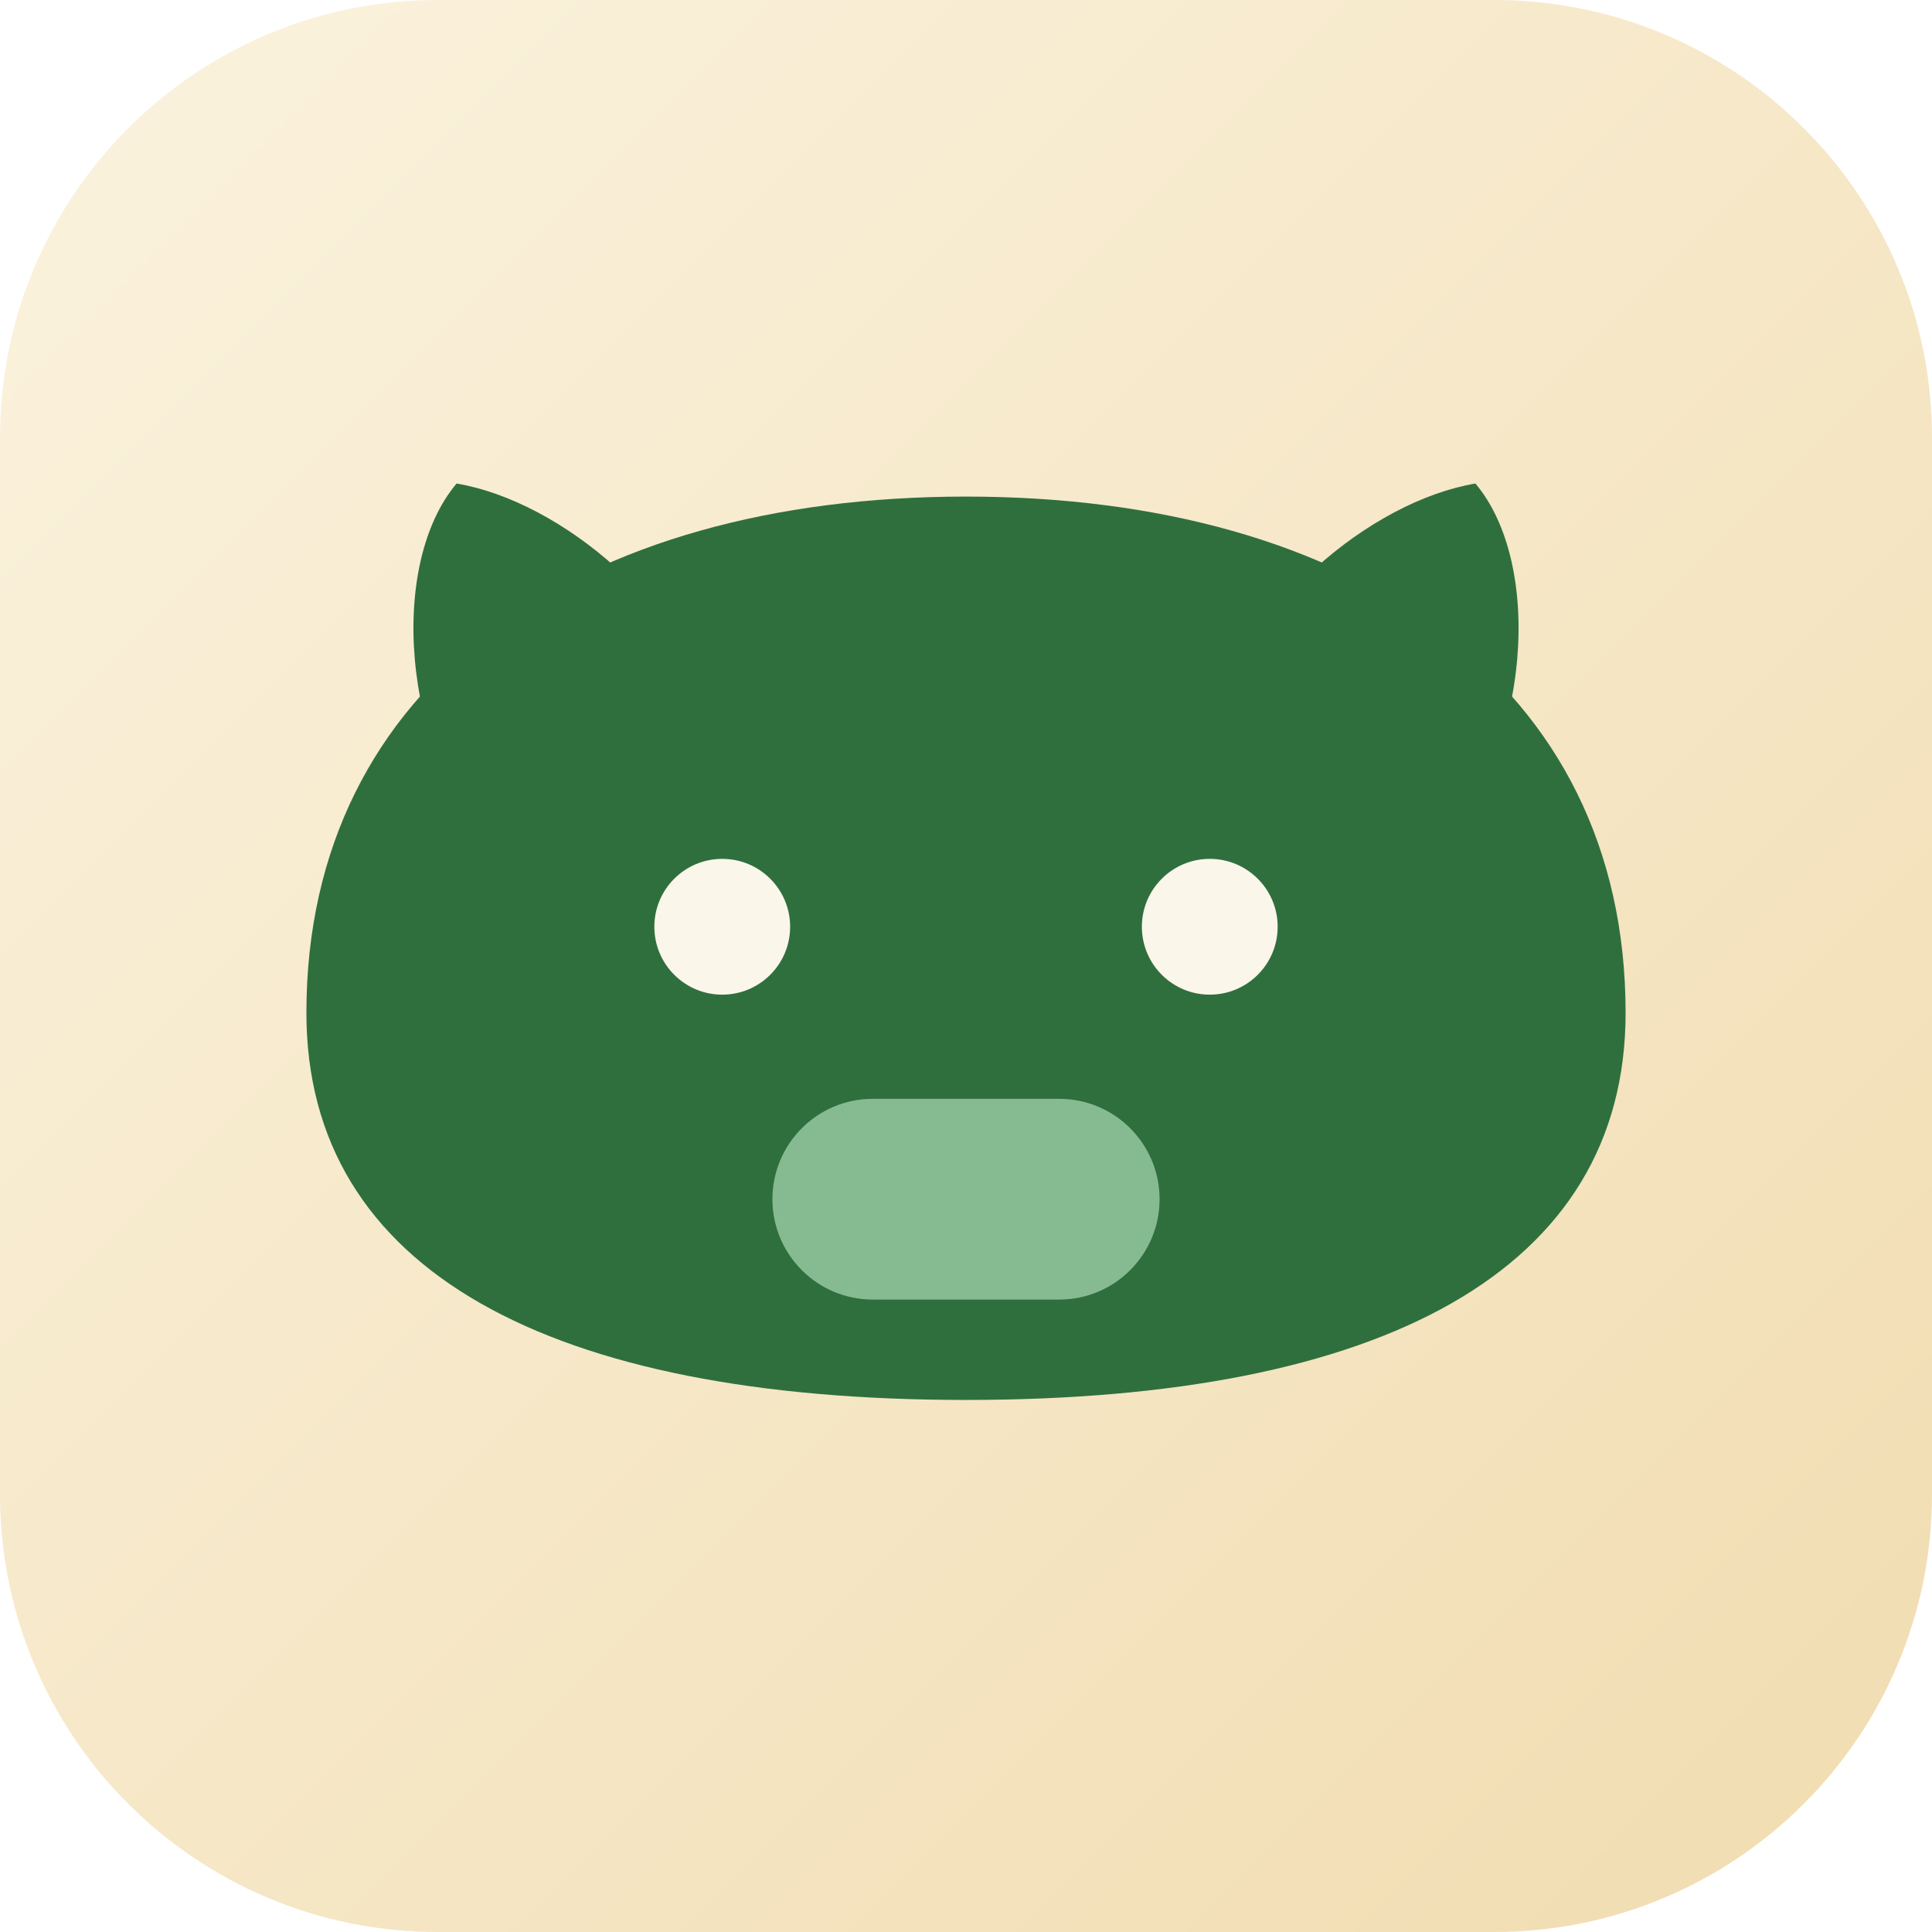
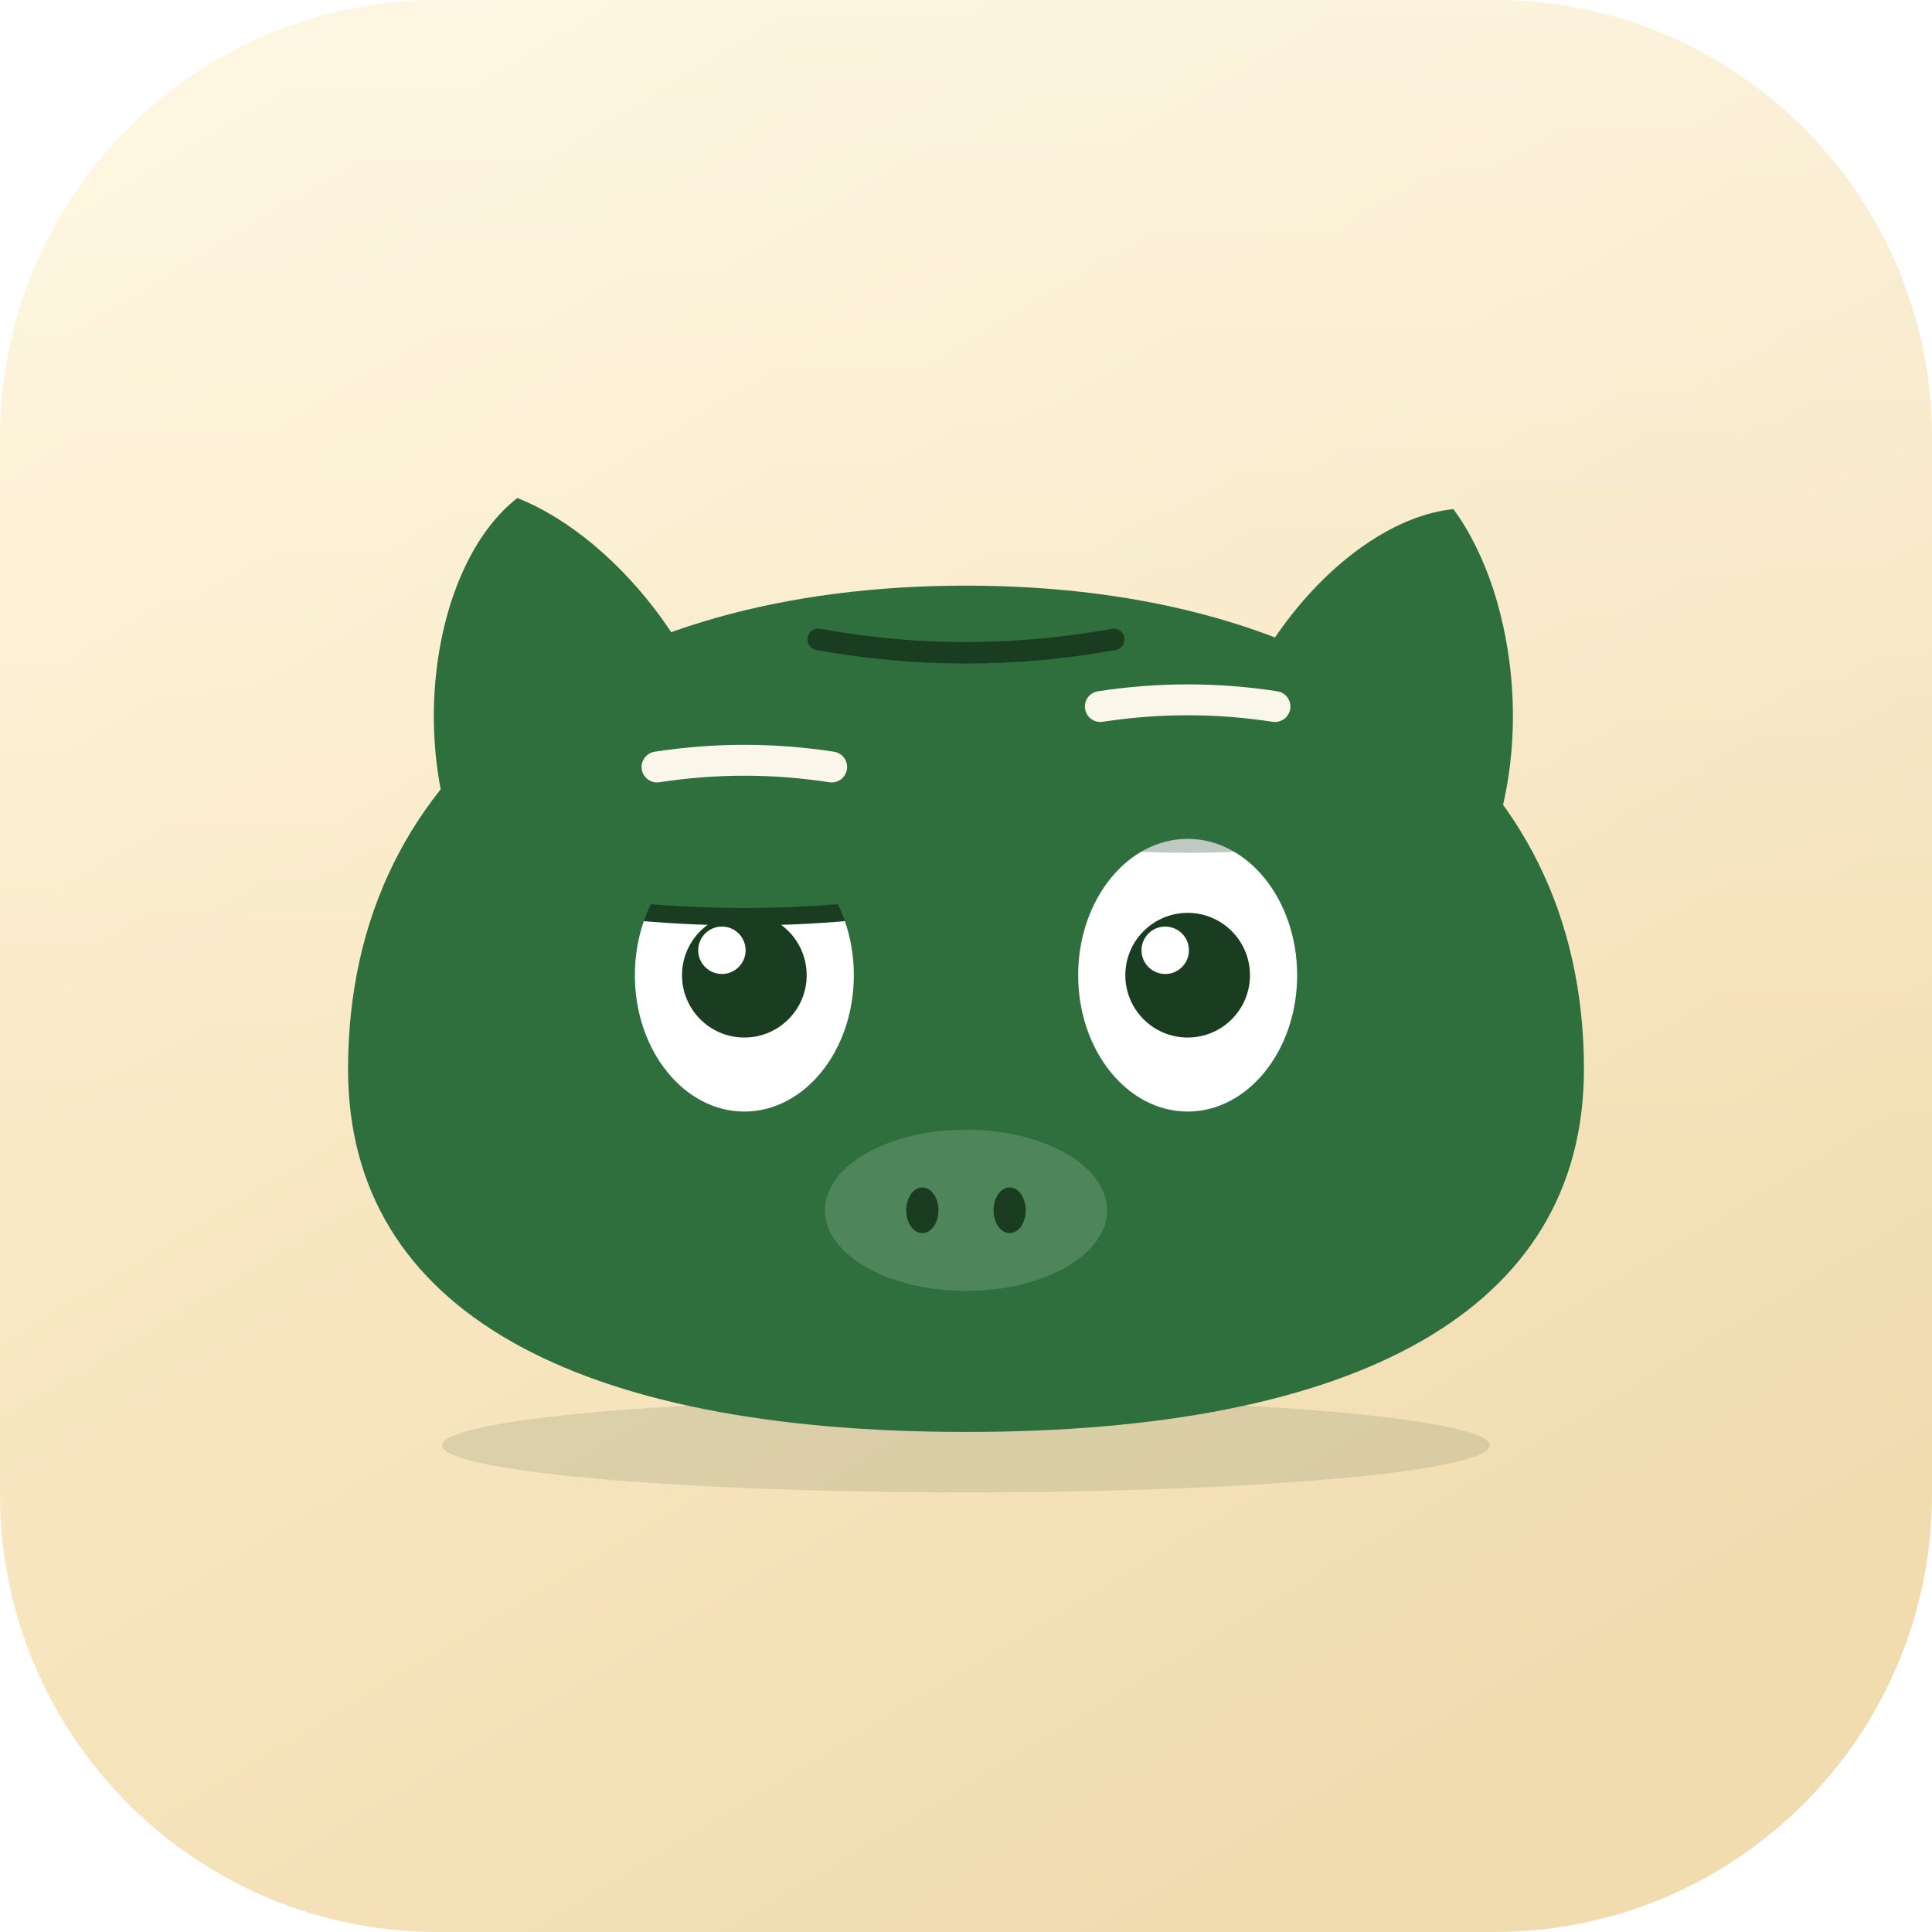
<svg id="coinc-icon" viewBox="0 0 512 512" width="512" height="512" role="img" aria-label="Ícone do Coinc">
  <defs>
-     <linearGradient id="g-r1" x1="0" y1="0" x2="1" y2="1">
-       <stop offset="0" stop-color="#fbf3df" />
+     <linearGradient id="bgc" x1="0" y1="0" x2="0.6" y2="1">
+       <stop offset="0" stop-color="#fff4d6" />
      <stop offset="1" stop-color="#f1dcb0" />
    </linearGradient>
+     <linearGradient id="bgl" x1="0" y1="0" x2="0" y2="0.6">
+       <stop offset="0" stop-color="#ffffff" stop-opacity=".35" />
+       <stop offset="1" stop-color="#ffffff" stop-opacity="0" />
+     </linearGradient>
  </defs>
-   <rect data-role="bg" x="0" y="0" width="512" height="512" rx="116" fill="url(#g-r1)" />
-   <g data-role="art" transform="translate(256 238) scale(1.9) translate(-120 -104)">
-     <path data-role="sil" d="M-19,8C-24,-14 -12,-40 3,-46C16,-36 26,-12 21,8Z" transform="translate(66 84) rotate(-28) scale(0.9)" fill="#2f6f3e" />
-     <path data-role="sil" d="M-19,8C-24,-14 -12,-40 3,-46C16,-36 26,-12 21,8Z" transform="translate(174 84) scale(-1 1) rotate(-28) scale(0.9)" fill="#2f6f3e" />
-     <path data-role="sil" d="M28,120C28,74 66,48 120,48C174,48 212,74 212,120C212,156 178,174 120,174C62,174 28,156 28,120Z" fill="#2f6f3e" />
-     <ellipse data-role="eye" cx="86" cy="108" rx="9.47" ry="9.47" fill="#fbf6ea" />
-     <ellipse data-role="eye" cx="154" cy="108" rx="9.47" ry="9.47" fill="#fbf6ea" />
-     <rect data-role="detail" x="93" y="132" width="54" height="28" rx="14" fill="#86bb92" />
+   <rect width="512" height="512" rx="116" fill="url(#bgc)" />
+   <rect width="512" height="512" rx="116" fill="url(#bgl)" />
+   <g transform="translate(256 262) scale(1.78) translate(-120 -108)">
+     <defs>
+       <clipPath id="vt_r_2_-bodyC">
+         <path d="M28,120C28,74 66,48 120,48C174,48 212,74 212,120C212,156 178,174 120,174C62,174 28,156 28,120Z" />
+       </clipPath>
+       <clipPath id="vt_r_2_-coinC">
+         <rect x="-400" y="-400" width="1000" height="455" />
+       </clipPath>
+       <clipPath id="vt_r_2_-clipL">
+         <ellipse rx="17" ry="21" />
+       </clipPath>
+       <clipPath id="vt_r_2_-clipR">
+         <ellipse rx="17" ry="21" />
+       </clipPath>
+       <clipPath id="vt_r_2_-clipP">
+         <ellipse rx="17" ry="21" />
+       </clipPath>
+       <clipPath id="vt_r_2_-profC">
+         <ellipse cx="110" cy="110" rx="78" ry="50" />
+         <circle cx="168" cy="104" r="42" />
+         <ellipse cx="205" cy="114" rx="17" ry="14" />
+       </clipPath>
+     </defs>
+     <ellipse id="vt_r_2_-shadow" cx="120" cy="176" rx="78" ry="7" fill="#1a3d22" opacity="0.12" />
+     <g id="vt_r_2_-root">
+       <ellipse id="vt_r_2_-core" cx="120" cy="111" rx="88" ry="62" fill="rgb(47, 111, 62)" />
+       <g id="vt_r_2_-front" display="inline" opacity="1" transform="translate(120,0) scale(1,1) translate(-120,0)">
+         <g id="vt_r_2_-earLg" transform="translate(63,80)">
+           <g id="vt_r_2_-earL" transform="rotate(-16) scale(1,1)">
+             <path d="M-19,8C-24,-14 -12,-40 3,-46C16,-36 26,-12 21,8Z" fill="rgb(47, 111, 62)" />
+           </g>
+         </g>
+         <g id="vt_r_2_-earRg" transform="translate(177,80)">
+           <g id="vt_r_2_-earR" transform="rotate(16) scale(1,1)">
+             <path d="M-19,8C-24,-14 -12,-40 3,-46C16,-36 26,-12 21,8Z" fill="rgb(47, 111, 62)" />
+           </g>
+         </g>
+         <path id="vt_r_2_-bodyF" d="M28,120C28,74 66,48 120,48C174,48 212,74 212,120C212,156 178,174 120,174C62,174 28,156 28,120Z" fill="rgb(47, 111, 62)" />
+         <path id="vt_r_2_-slit" d="M98,56Q120,60 142,56" fill="none" stroke="#1a3d22" stroke-width="3.2" stroke-linecap="round" />
+         <g clip-path="url(#vt_r_2_-bodyC)">
+           <g id="vt_r_2_-face" transform="translate(0,0)">
+             <g id="vt_r_2_-snoutG" transform="translate(120,141)">
+               <ellipse rx="21" ry="12" fill="#4e855b" />
+               <ellipse cx="-6.5" rx="2.4" ry="3.4" fill="#1a3d22" />
+               <ellipse cx="6.5" rx="2.4" ry="3.4" fill="#1a3d22" />
+             </g>
+             <g id="vt_r_2_-eL" transform="translate(87,106) scale(1,1)">
+               <g clip-path="url(#vt_r_2_-clipL)">
+                 <g data-e="sclG" opacity="1">
+                   <ellipse data-e="scl" fill="rgb(255, 255, 255)" rx="17" ry="21" />
+                   <ellipse data-e="wet" id="vt_r_2_-wetL" fill="rgb(147, 197, 253)" opacity="0" cy="13.02" rx="13.6" ry="7.14" />
+                   <circle data-e="pup" fill="#1a3d22" r="9.28" cx="0" cy="0" />
+                   <circle data-e="gl" fill="rgb(255, 255, 255)" r="3.53" cx="-3.34" cy="-3.71" />
+                 </g>
+                 <g data-e="lidG" id="vt_r_2_-lidL" transform="rotate(0 0 -9.71)">
+                   <rect data-e="up" id="vt_r_2_-cvL" x="-60" y="-99.71" width="120" height="90" fill="rgb(47, 111, 62)" />
+                   <path data-e="lidl" fill="none" stroke="#1a3d22" stroke-width="2.6" stroke-linecap="round" opacity="1" d="M-18.7,-9.71Q0,-7.71 18.7,-9.71" />
+                 </g>
+                 <ellipse data-e="lo" fill="rgb(47, 111, 62)" rx="22.1" ry="35.7" cy="61.95" />
+                 <rect data-e="lb" x="-60" y="21" width="120" height="120" fill="rgb(47, 111, 62)" />
+               </g>
+               <ellipse data-e="ring" fill="none" stroke="rgb(47, 111, 62)" stroke-width="1.4" rx="17" ry="21" />
+               <path data-e="arc" fill="none" stroke="rgb(255, 255, 255)" stroke-width="6" stroke-linecap="round" opacity="0" d="M-14.45,6.3Q0,-17.85 14.45,6.3" />
+             </g>
+             <g id="vt_r_2_-eR" transform="translate(153,106) scale(1,1)">
+               <g clip-path="url(#vt_r_2_-clipR)">
+                 <g data-e="sclG" opacity="1">
+                   <ellipse data-e="scl" fill="rgb(255, 255, 255)" rx="17" ry="21" />
+                   <ellipse data-e="wet" id="vt_r_2_-wetR" fill="rgb(147, 197, 253)" opacity="0" cy="13.02" rx="13.6" ry="7.14" />
+                   <circle data-e="pup" fill="#1a3d22" r="9.28" cx="0" cy="0" />
+                   <circle data-e="gl" fill="rgb(255, 255, 255)" r="3.53" cx="-3.34" cy="-3.71" />
+                 </g>
+                 <g data-e="lidG" id="vt_r_2_-lidR" transform="rotate(0 0 -20.53)">
+                   <rect data-e="up" id="vt_r_2_-cvR" x="-60" y="-110.53" width="120" height="90" fill="rgb(47, 111, 62)" />
+                   <path data-e="lidl" fill="none" stroke="#1a3d22" stroke-width="2.6" stroke-linecap="round" opacity="0.28" d="M-18.7,-20.53Q0,-18.53 18.7,-20.53" />
+                 </g>
+                 <ellipse data-e="lo" fill="rgb(47, 111, 62)" rx="22.1" ry="35.7" cy="61.95" />
+                 <rect data-e="lb" x="-60" y="21" width="120" height="120" fill="rgb(47, 111, 62)" />
+               </g>
+               <ellipse data-e="ring" fill="none" stroke="rgb(47, 111, 62)" stroke-width="1.4" rx="17" ry="21" />
+               <path data-e="arc" fill="none" stroke="rgb(255, 255, 255)" stroke-width="6" stroke-linecap="round" opacity="0" d="M-14.45,6.3Q0,-17.85 14.45,6.3" />
+             </g>
+             <path id="vt_r_2_-bL" fill="none" stroke="rgb(251, 246, 234)" stroke-width="4.6" stroke-linecap="round" transform="translate(87,75) rotate(0)" d="M-13,0Q0,-2 13,0" />
+             <path id="vt_r_2_-bR" fill="none" stroke="rgb(251, 246, 234)" stroke-width="4.6" stroke-linecap="round" transform="translate(153,66) rotate(0)" d="M-13,0Q0,-2 13,0" />
+             <g id="vt_r_2_-tear" display="none">
+               <path d="M0,-13C4,-6 8,-2 8,3A8,8 0 0 1 -8,3C-8,-2 -4,-6 0,-13Z" fill="rgb(125, 211, 252)" stroke="rgb(255, 255, 255)" stroke-width="1.2" />
+             </g>
+           </g>
+         </g>
+       </g>
+       <g id="vt_r_2_-side" display="none">
+         <g transform="translate(120,176) scale(0.95) translate(-120,-162)">
+           <rect id="vt_r_2_-pawFarA" x="76" y="146" width="24" height="26" rx="11" fill="#23532f" />
+           <rect id="vt_r_2_-pawFarB" x="150" y="146" width="24" height="26" rx="11" fill="#23532f" />
+           <g transform="translate(36,110)">
+             <g id="vt_r_2_-tail">
+               <path d="M0,0C-10,-2 -17,-12 -11,-20C-6,-26 3,-22 -1,-15" fill="none" stroke="rgb(47, 111, 62)" stroke-width="7" stroke-linecap="round" />
+             </g>
+           </g>
+           <rect id="vt_r_2_-pawNearA" x="46" y="144" width="28" height="28" rx="12" fill="rgb(47, 111, 62)" />
+           <rect id="vt_r_2_-pawNearB" x="132" y="144" width="28" height="28" rx="12" fill="rgb(47, 111, 62)" />
+           <ellipse id="vt_r_2_-profBody" cx="110" cy="110" rx="78" ry="50" fill="rgb(47, 111, 62)" />
+           <circle id="vt_r_2_-profHead" cx="168" cy="104" r="42" fill="rgb(47, 111, 62)" />
+           <ellipse cx="205" cy="114" rx="17" ry="14" fill="#4e855b" />
+           <ellipse cx="213" cy="111" rx="2.6" ry="3.8" fill="#1a3d22" />
+           <g id="vt_r_2_-earP">
+             <path d="M-14,8C-16,-12 -6,-30 6,-36C14,-26 20,-8 16,8Z" fill="rgb(47, 111, 62)" />
+           </g>
+           <g clip-path="url(#vt_r_2_-profC)">
+             <path d="M94,64Q111,68 128,64" fill="none" stroke="#1a3d22" stroke-width="3.2" stroke-linecap="round" />
+             <g id="vt_r_2_-eP">
+               <g clip-path="url(#vt_r_2_-clipP)">
+                 <g data-e="sclG">
+                   <ellipse data-e="scl" fill="rgb(255, 255, 255)" rx="17" ry="21" />
+                   <ellipse data-e="wet" id="vt_r_2_-wetP" fill="rgb(147, 197, 253)" opacity="0" />
+                   <circle data-e="pup" fill="#1a3d22" r="8" />
+                   <circle data-e="gl" fill="rgb(255, 255, 255)" r="2" />
+                 </g>
+                 <g data-e="lidG" id="vt_r_2_-lidP">
+                   <rect data-e="up" id="vt_r_2_-cvP" x="-60" y="-111" width="120" height="90" fill="rgb(47, 111, 62)" />
+                   <path data-e="lidl" fill="none" stroke="#1a3d22" stroke-width="2.6" stroke-linecap="round" opacity="0" />
+                 </g>
+                 <ellipse data-e="lo" fill="rgb(47, 111, 62)" rx="22" ry="36" cy="60" />
+                 <rect data-e="lb" x="-60" y="21" width="120" height="120" fill="rgb(47, 111, 62)" />
+               </g>
+               <ellipse data-e="ring" fill="none" stroke="rgb(47, 111, 62)" stroke-width="1.4" rx="17" ry="21" />
+               <path data-e="arc" fill="none" stroke="rgb(255, 255, 255)" stroke-width="6" stroke-linecap="round" opacity="0" />
+             </g>
+             <path id="vt_r_2_-bP" fill="none" stroke="rgb(251, 246, 234)" stroke-width="4.6" stroke-linecap="round" />
+             <g id="vt_r_2_-tearP" display="none">
+               <path d="M0,-13C4,-6 8,-2 8,3A8,8 0 0 1 -8,3C-8,-2 -4,-6 0,-13Z" fill="rgb(125, 211, 252)" stroke="rgb(255, 255, 255)" stroke-width="1.2" />
+             </g>
+           </g>
+         </g>
+       </g>
+       <g clip-path="url(#vt_r_2_-coinC)">
+         <g id="vt_r_2_-coinR" display="none">
+           <g id="vt_r_2_-coinS">
+             <circle r="20" fill="rgb(251, 191, 36)" stroke="rgb(146, 64, 14)" stroke-width="2.4" />
+             <circle r="12.5" fill="none" stroke="rgb(146, 64, 14)" stroke-width="2" />
+             <rect x="-2.2" y="-7" width="4.4" height="14" rx="2.2" fill="rgb(146, 64, 14)" />
+           </g>
+         </g>
+       </g>
+     </g>
+     <g id="vt_r_2_-accG" transform="translate(0,0)">
+       <g id="vt_r_2_-sweat" display="none">
+         <path d="M0,-13C4,-6 8,-2 8,3A8,8 0 0 1 -8,3C-8,-2 -4,-6 0,-13Z" fill="rgb(37, 99, 235)" stroke="rgb(255, 255, 255)" stroke-width="1.2" />
+       </g>
+       <g id="vt_r_2_-anger" display="none">
+         <path d="M-9,-4Q-4,-4 -4,-9M4,-9Q4,-4 9,-4M9,4Q4,4 4,9M-4,9Q-4,4 -9,4" fill="none" stroke="rgb(220, 38, 38)" stroke-width="4" stroke-linecap="round" />
+       </g>
+       <g id="vt_r_2_-spark" display="none">
+         <path d="M0,-14Q1.5,-1.5 14,0Q1.5,1.5 0,14Q-1.5,1.5 -14,0Q-1.5,-1.5 0,-14Z" fill="rgb(245, 158, 11)" stroke="rgb(146, 64, 14)" stroke-width="1.5" />
+       </g>
+       <g id="vt_r_2_-excl" display="none">
+         <rect x="-3.6" y="-14" width="7.2" height="18" rx="3.6" fill="rgb(217, 119, 6)" stroke="rgb(146, 64, 14)" stroke-width="1.5" />
+         <circle cx="0" cy="11" r="4" fill="rgb(217, 119, 6)" stroke="rgb(146, 64, 14)" stroke-width="1.5" />
+       </g>
+       <g id="vt_r_2_-z0" display="none">
+         <path d="M-6,-6H6L-6,6H6" fill="none" stroke="rgb(102, 99, 90)" stroke-width="4" stroke-linecap="round" stroke-linejoin="round" />
+       </g>
+       <g id="vt_r_2_-z1" display="none">
+         <path d="M-6,-6H6L-6,6H6" fill="none" stroke="rgb(102, 99, 90)" stroke-width="4" stroke-linecap="round" stroke-linejoin="round" />
+       </g>
+       <g id="vt_r_2_-z2" display="none">
+         <path d="M-6,-6H6L-6,6H6" fill="none" stroke="rgb(102, 99, 90)" stroke-width="4" stroke-linecap="round" stroke-linejoin="round" />
+       </g>
+     </g>
+     <g id="vt_r_2_-coinsG" transform="translate(0,0)">
+       <g id="vt_r_2_-pc0" display="none">
+         <g id="vt_r_2_-pcs0">
+           <circle r="20" fill="rgb(251, 191, 36)" stroke="rgb(146, 64, 14)" stroke-width="2.4" />
+           <circle r="12.5" fill="none" stroke="rgb(146, 64, 14)" stroke-width="2" />
+           <rect x="-2.2" y="-7" width="4.4" height="14" rx="2.2" fill="rgb(146, 64, 14)" />
+         </g>
+       </g>
+       <g id="vt_r_2_-pc1" display="none">
+         <g id="vt_r_2_-pcs1">
+           <circle r="20" fill="rgb(251, 191, 36)" stroke="rgb(146, 64, 14)" stroke-width="2.4" />
+           <circle r="12.5" fill="none" stroke="rgb(146, 64, 14)" stroke-width="2" />
+           <rect x="-2.2" y="-7" width="4.4" height="14" rx="2.2" fill="rgb(146, 64, 14)" />
+         </g>
+       </g>
+       <g id="vt_r_2_-pc2" display="none">
+         <g id="vt_r_2_-pcs2">
+           <circle r="20" fill="rgb(251, 191, 36)" stroke="rgb(146, 64, 14)" stroke-width="2.4" />
+           <circle r="12.5" fill="none" stroke="rgb(146, 64, 14)" stroke-width="2" />
+           <rect x="-2.2" y="-7" width="4.4" height="14" rx="2.2" fill="rgb(146, 64, 14)" />
+         </g>
+       </g>
+       <g id="vt_r_2_-pc3" display="none">
+         <g id="vt_r_2_-pcs3">
+           <circle r="20" fill="rgb(251, 191, 36)" stroke="rgb(146, 64, 14)" stroke-width="2.4" />
+           <circle r="12.5" fill="none" stroke="rgb(146, 64, 14)" stroke-width="2" />
+           <rect x="-2.2" y="-7" width="4.4" height="14" rx="2.2" fill="rgb(146, 64, 14)" />
+         </g>
+       </g>
+       <g id="vt_r_2_-pc4" display="none">
+         <g id="vt_r_2_-pcs4">
+           <circle r="20" fill="rgb(251, 191, 36)" stroke="rgb(146, 64, 14)" stroke-width="2.4" />
+           <circle r="12.5" fill="none" stroke="rgb(146, 64, 14)" stroke-width="2" />
+           <rect x="-2.2" y="-7" width="4.4" height="14" rx="2.2" fill="rgb(146, 64, 14)" />
+         </g>
+       </g>
+       <g id="vt_r_2_-pc5" display="none">
+         <g id="vt_r_2_-pcs5">
+           <circle r="20" fill="rgb(251, 191, 36)" stroke="rgb(146, 64, 14)" stroke-width="2.4" />
+           <circle r="12.5" fill="none" stroke="rgb(146, 64, 14)" stroke-width="2" />
+           <rect x="-2.2" y="-7" width="4.4" height="14" rx="2.2" fill="rgb(146, 64, 14)" />
+         </g>
+       </g>
+       <g id="vt_r_2_-pc6" display="none">
+         <g id="vt_r_2_-pcs6">
+           <circle r="20" fill="rgb(251, 191, 36)" stroke="rgb(146, 64, 14)" stroke-width="2.4" />
+           <circle r="12.5" fill="none" stroke="rgb(146, 64, 14)" stroke-width="2" />
+           <rect x="-2.2" y="-7" width="4.4" height="14" rx="2.2" fill="rgb(146, 64, 14)" />
+         </g>
+       </g>
+       <g id="vt_r_2_-pc7" display="none">
+         <g id="vt_r_2_-pcs7">
+           <circle r="20" fill="rgb(251, 191, 36)" stroke="rgb(146, 64, 14)" stroke-width="2.4" />
+           <circle r="12.5" fill="none" stroke="rgb(146, 64, 14)" stroke-width="2" />
+           <rect x="-2.2" y="-7" width="4.4" height="14" rx="2.2" fill="rgb(146, 64, 14)" />
+         </g>
+       </g>
+     </g>
  </g>
</svg>
